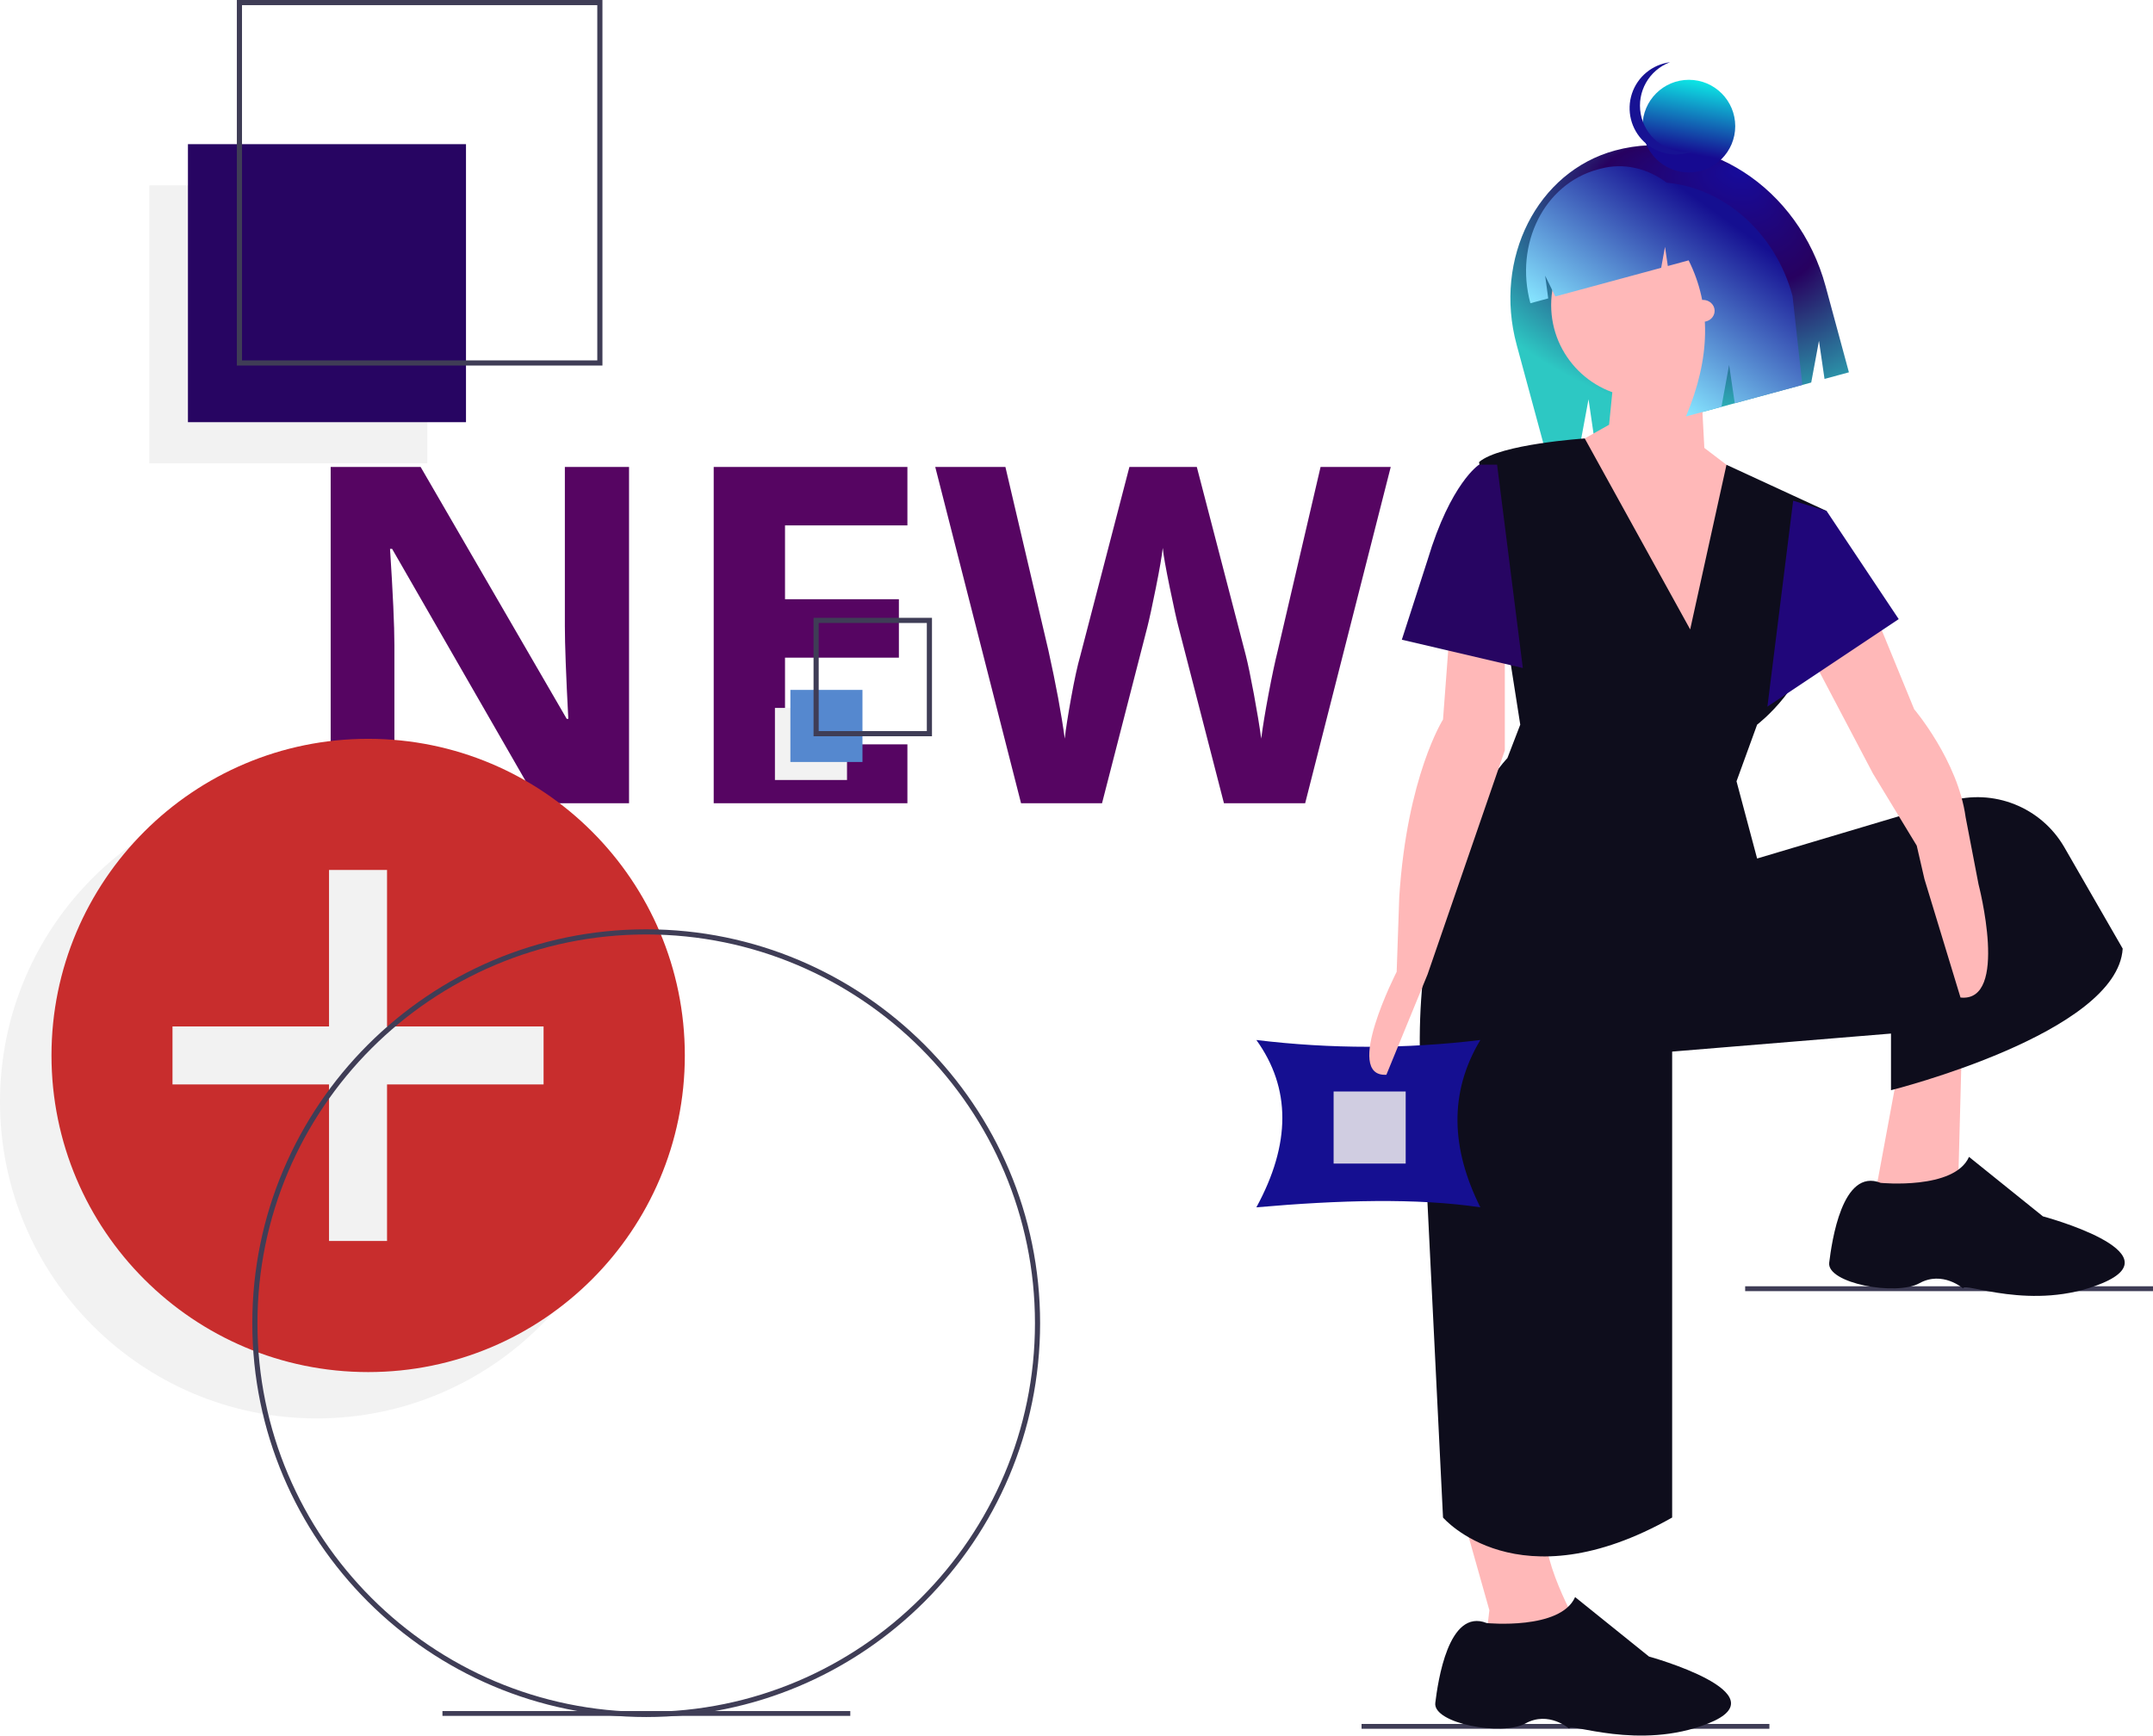
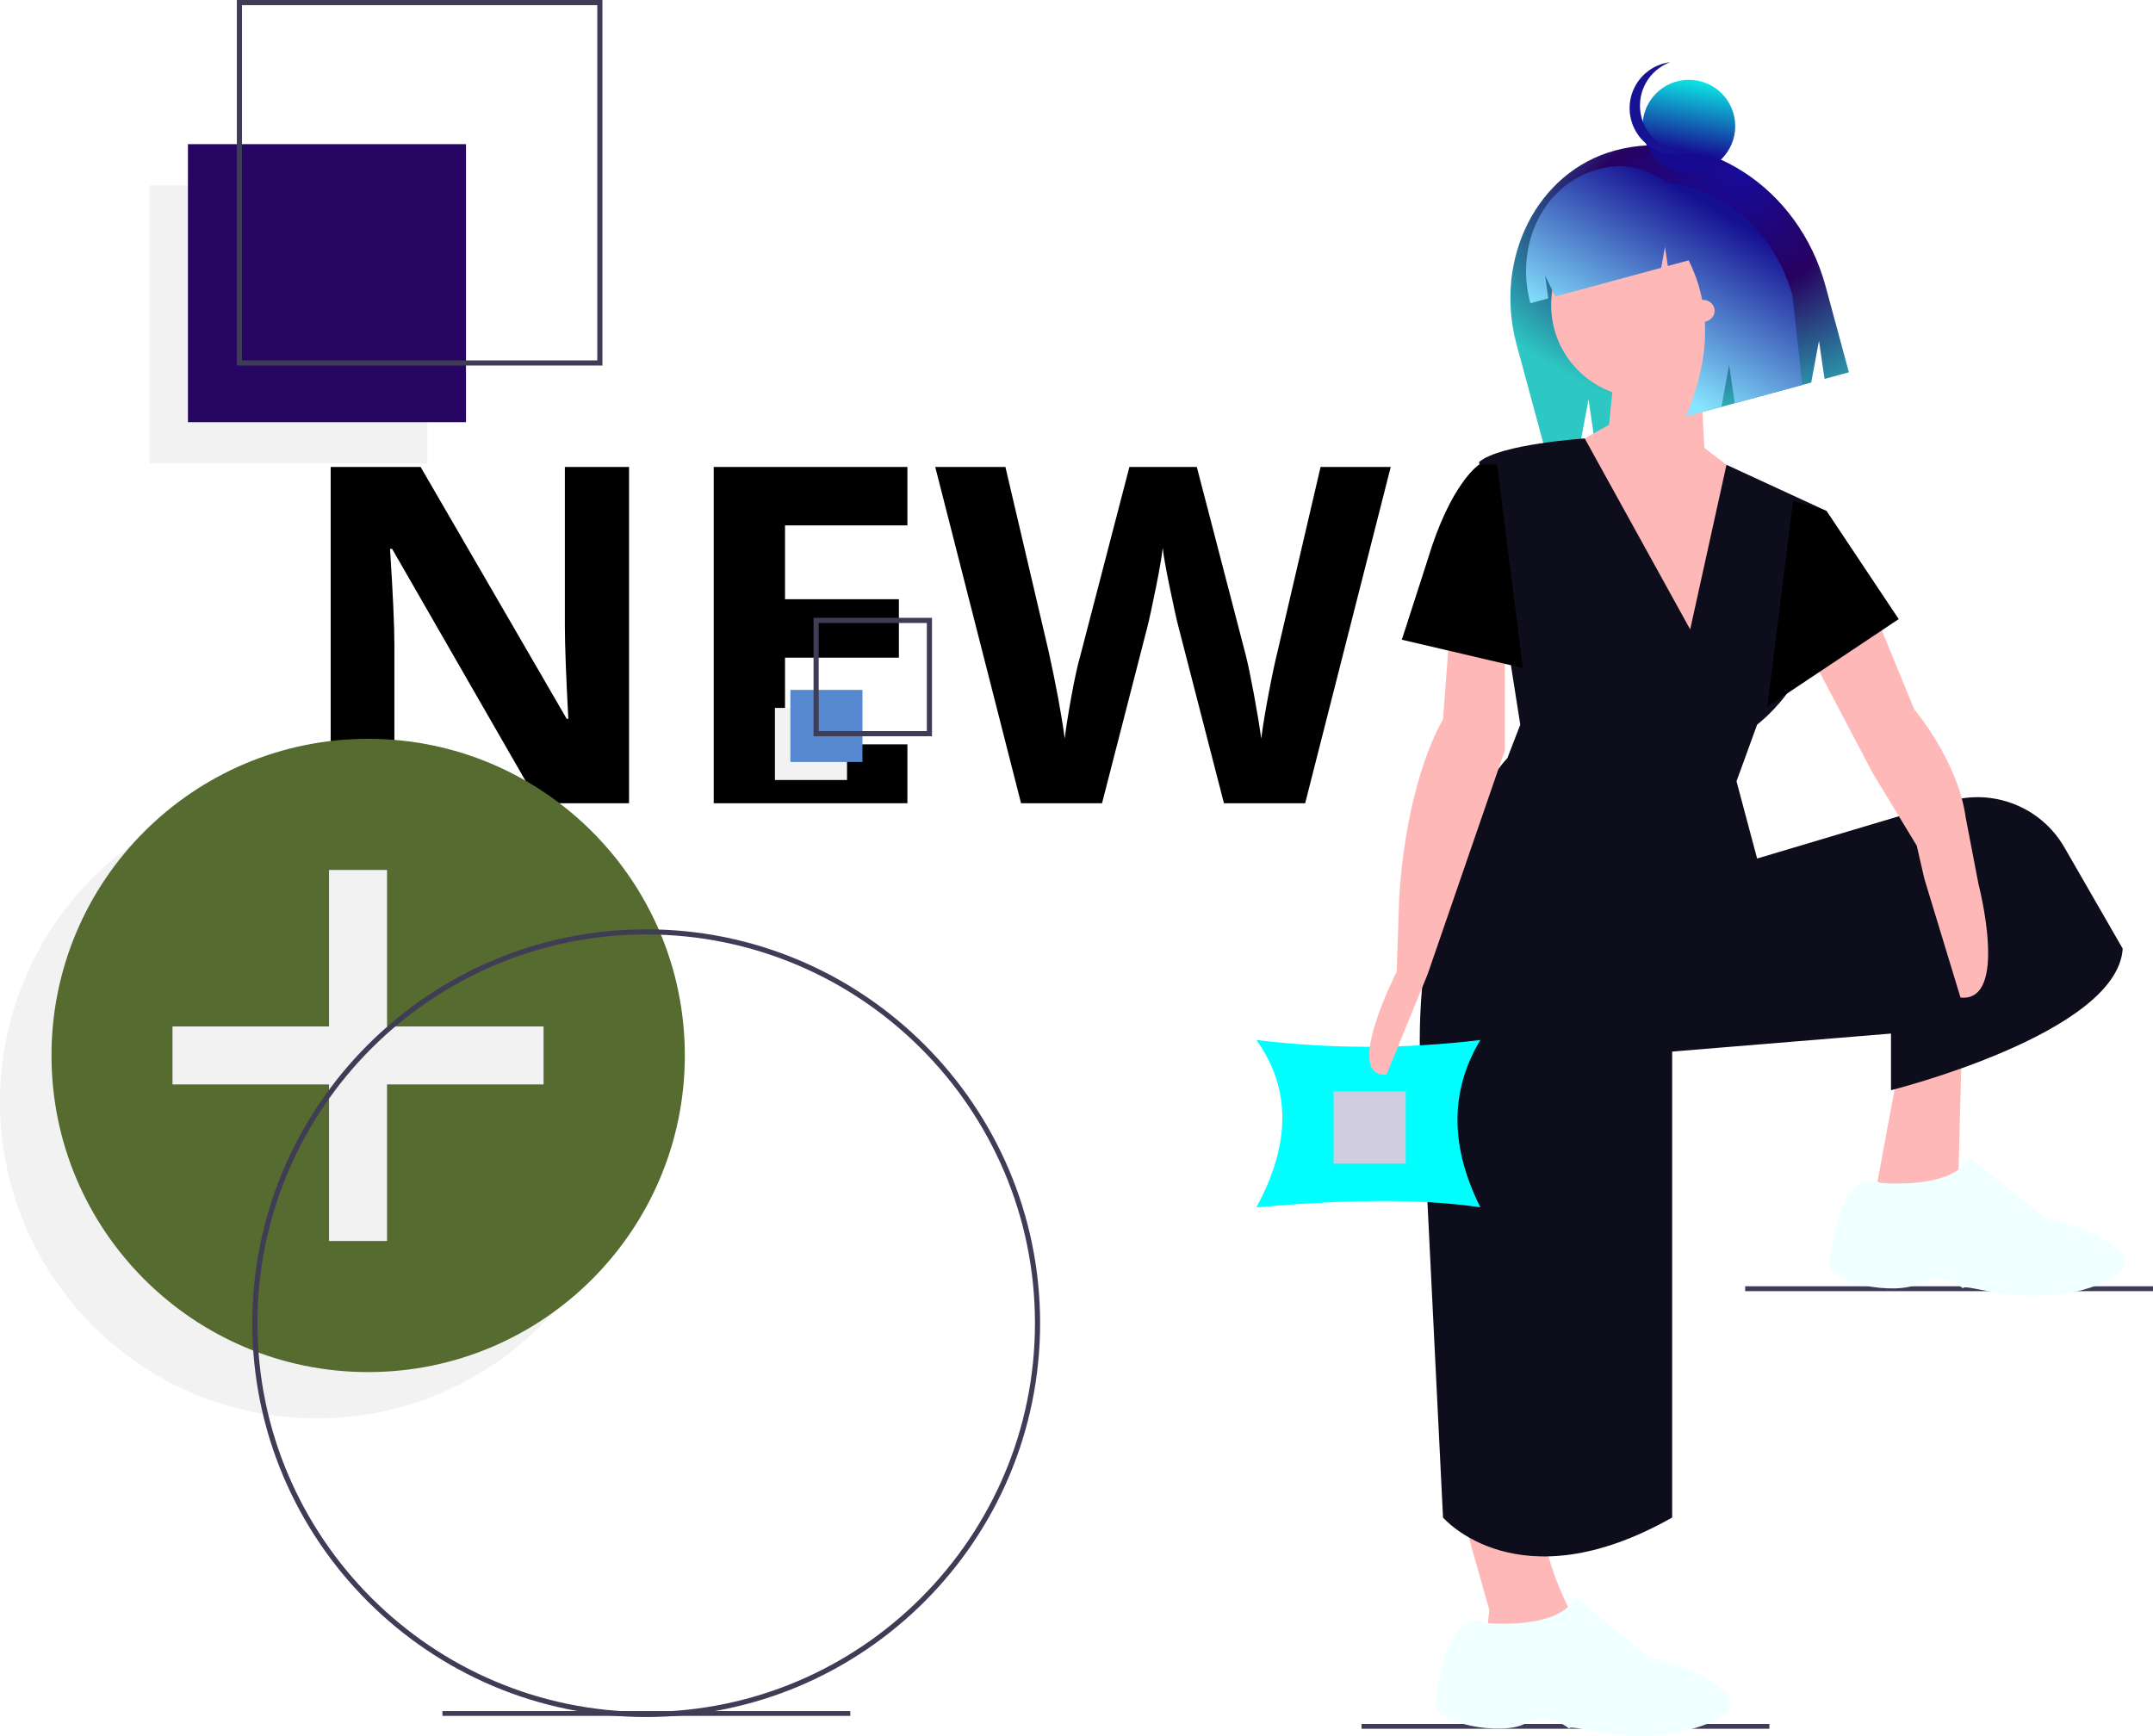
- <svg xmlns="http://www.w3.org/2000/svg" viewBox="0 0 836.27 674.205" width="1115.027" height="898.94">
+ <svg xmlns="http://www.w3.org/2000/svg" style="isolation:isolate" viewBox="0 0 836.27 674.205" width="836.27pt" height="674.205pt">
  <defs>
-     <clipPath id="A">
-       <path d="M0 0h836.27v674.205H0z" />
+     <clipPath id="_clipPath_gXXL16ts9Dtj1Qh4E256xPu4zfOuRoJk">
+       <rect width="836.27" height="674.205" />
    </clipPath>
  </defs>
-   <g clip-path="url(#A)">
-     <path d="M244.335 181.394v130.638h-35.206l-56.83-98.827h-.804 0q1.698 26.181 1.698 37.35h0v61.477h-24.752V181.394h34.938l56.741 97.844h.626 0q-1.341-25.466-1.341-36.01h0v-61.834h24.93 0zm108.121 107.763v22.875h-75.238V181.394h75.238v22.696h-47.538v28.684h44.231v22.696h-44.231v33.687h47.538 0zm187.735-107.763l-33.24 130.638h-31.542l-17.693-68.625h0q-.983-3.664-3.351-15.146h0 0q-2.367-11.482-2.725-15.414h0 0q-.536 4.825-2.681 15.503h0 0q-2.144 10.678-3.306 15.236h0l-17.603 68.446h-31.453l-33.329-130.638h27.253L407.23 252.7h0q4.379 19.747 6.345 34.223h0 0q.536-5.093 2.457-15.771h0 0q1.921-10.678 3.619-16.576h0l19.033-73.182h26.181l19.032 73.182h0q1.251 4.915 3.128 15.012h0 0q1.876 10.097 2.859 17.335h0 0q.894-6.97 2.86-17.38h0 0q1.965-10.41 3.574-16.843h0l16.62-71.306h27.253 0z" fill="#560562" />
-     <circle vector-effect="non-scaling-stroke" cx="123" cy="428" r="123" fill="#f2f2f2" />
-     <path d="M20 410c0-67.886 55.114-123 123-123s123 55.114 123 123-55.114 123-123 123S20 477.886 20 410zm47-11.267h144.135v22.534H67v-22.534h0zm83.335-60.801v144.136H127.8V337.932h22.535 0zM127.8 398.733h22.535v22.534H127.8v-22.534z" fill-rule="evenodd" fill="#c82d2d" />
-     <path d="M58 72h108v108H58V72z" fill="#f2f2f2" />
-     <path d="M73 56h108v108H73V56z" fill="#270562" />
-     <path d="M171.858 664.676H330.27v1.875H171.858v-1.875zM234 142H92V0h142v142zm-140-2h138V2H94v138z" fill="#3f3d56" />
-     <path d="M301 275h28v28h-28v-28z" fill="#f2f2f2" />
-     <path d="M307 268h28v28h-28v-28z" fill="#5588cf" />
-     <path d="M362 286h-46v-46h46v46zm-44-2h42v-42h-42v42zm-67 383c-84.364 0-153-68.636-153-153s68.636-153 153-153 153 68.636 153 153-68.636 153-153 153zm0-304c-83.262 0-151 67.738-151 151s67.738 151 151 151 151-67.738 151-151-67.738-151-151-151zm277.857 306.676H687.27v1.875H528.857v-1.875zm149-170H836.27v1.875H677.857v-1.875z" fill="#3f3d56" />
-     <radialGradient id="B" fx=".7" fy=".111" cx=".5" cy=".5" r=".5" gradientTransform="matrix(191.846,34,26.821,120.667,538.41,28.667)" gradientUnits="userSpaceOnUse">
-       <stop offset="1.25%" stop-color="#170b99" />
-       <stop offset="43.75%" stop-color="#270160" />
-       <stop offset="97.917%" stop-color="#2dc8c3" />
+   <g clip-path="url(#_clipPath_gXXL16ts9Dtj1Qh4E256xPu4zfOuRoJk)">
+     <path d=" M 244.335 181.394 L 244.335 312.032 L 209.129 312.032 L 152.299 213.205 L 151.495 213.205 L 151.495 213.205 Q 153.193 239.386 153.193 250.555 L 153.193 250.555 L 153.193 312.032 L 128.441 312.032 L 128.441 181.394 L 163.379 181.394 L 220.12 279.238 L 220.746 279.238 L 220.746 279.238 Q 219.405 253.772 219.405 243.228 L 219.405 243.228 L 219.405 181.394 L 244.335 181.394 L 244.335 181.394 Z  M 352.456 289.157 L 352.456 312.032 L 277.218 312.032 L 277.218 181.394 L 352.456 181.394 L 352.456 204.09 L 304.918 204.09 L 304.918 232.774 L 349.149 232.774 L 349.149 255.47 L 304.918 255.47 L 304.918 289.157 L 352.456 289.157 L 352.456 289.157 Z  M 540.191 181.394 L 506.951 312.032 L 475.409 312.032 L 457.716 243.407 L 457.716 243.407 Q 456.733 239.743 454.365 228.261 L 454.365 228.261 L 454.365 228.261 Q 451.998 216.779 451.64 212.847 L 451.64 212.847 L 451.64 212.847 Q 451.104 217.672 448.959 228.35 L 448.959 228.35 L 448.959 228.35 Q 446.815 239.028 445.653 243.586 L 445.653 243.586 L 428.05 312.032 L 396.597 312.032 L 363.268 181.394 L 390.521 181.394 L 407.23 252.7 L 407.23 252.7 Q 411.609 272.447 413.575 286.923 L 413.575 286.923 L 413.575 286.923 Q 414.111 281.83 416.032 271.152 L 416.032 271.152 L 416.032 271.152 Q 417.953 260.474 419.651 254.576 L 419.651 254.576 L 438.684 181.394 L 464.865 181.394 L 483.897 254.576 L 483.897 254.576 Q 485.148 259.491 487.025 269.588 L 487.025 269.588 L 487.025 269.588 Q 488.901 279.685 489.884 286.923 L 489.884 286.923 L 489.884 286.923 Q 490.778 279.953 492.744 269.543 L 492.744 269.543 L 492.744 269.543 Q 494.709 259.133 496.318 252.7 L 496.318 252.7 L 512.938 181.394 L 540.191 181.394 L 540.191 181.394 Z " fill="black" />
+     <circle vector-effect="non-scaling-stroke" cx="123" cy="428" r="123" fill="rgb(242,242,242)" />
+     <path d=" M 20 410 C 20 342.114 75.114 287 143 287 C 210.886 287 266 342.114 266 410 C 266 477.886 210.886 533 143 533 C 75.114 533 20 477.886 20 410 Z  M 67 398.733 L 211.135 398.733 L 211.135 421.267 L 67 421.267 L 67 398.733 L 67 398.733 Z  M 150.335 337.932 L 150.335 482.068 L 127.8 482.068 L 127.8 337.932 L 150.335 337.932 L 150.335 337.932 Z  M 127.8 398.733 L 150.335 398.733 L 150.335 421.267 L 127.8 421.267 L 127.8 398.733 Z " fill-rule="evenodd" fill="darkolivegreen" />
+     <path d=" M 58 72 L 166 72 L 166 180 L 58 180 L 58 72 Z " fill="rgb(242,242,242)" />
+     <path d=" M 73 56 L 181 56 L 181 164 L 73 164 L 73 56 Z " fill="rgb(39,5,98)" />
+     <path d=" M 171.858 664.676 L 330.27 664.676 L 330.27 666.551 L 171.858 666.551 L 171.858 664.676 Z  M 234 142 L 92 142 L 92 0 L 234 0 L 234 142 Z  M 94 140 L 232 140 L 232 2 L 94 2 L 94 140 Z " fill="rgb(63,61,86)" />
+     <path d=" M 301 275 L 329 275 L 329 303 L 301 303 L 301 275 Z " fill="rgb(242,242,242)" />
+     <path d=" M 307 268 L 335 268 L 335 296 L 307 296 L 307 268 Z " fill="rgb(85,136,207)" />
+     <path d=" M 362 286 L 316 286 L 316 240 L 362 240 L 362 286 Z  M 318 284 L 360 284 L 360 242 L 318 242 L 318 284 Z  M 251 667 C 166.636 667 98 598.364 98 514 C 98 429.636 166.636 361 251 361 C 335.364 361 404 429.636 404 514 C 404 598.364 335.364 667 251 667 Z  M 251 363 C 167.738 363 100 430.738 100 514 C 100 597.262 167.738 665 251 665 C 334.262 665 402 597.262 402 514 C 402 430.738 334.262 363 251 363 Z  M 528.857 669.676 L 687.27 669.676 L 687.27 671.551 L 528.857 671.551 L 528.857 669.676 Z  M 677.857 499.676 L 836.27 499.676 L 836.27 501.551 L 677.857 501.551 L 677.857 499.676 Z " fill="rgb(63,61,86)" />
+     <radialGradient id="_rgradient_3" fx="0.7" fy="0.111" cx="0.5" cy="0.5" r="0.5" gradientTransform="matrix(191.846,34,26.821,120.667,538.41,28.667)" gradientUnits="userSpaceOnUse">
+       <stop offset="1.25%" stop-opacity="1" style="stop-color:rgb(23,11,153)" />
+       <stop offset="43.75%" stop-opacity="1" style="stop-color:rgb(39,1,96)" />
+       <stop offset="97.917%" stop-opacity="1" style="stop-color:rgb(45,200,195)" />
    </radialGradient>
-     <path d="M627.314 58.463h0c-30.181 8.176-47.293 41.957-38.219 75.451l11.528 42.555 13.088-3.545 3.306-17.82 2.377 16.28 84.125-22.789 3.005-16.2 2.161 14.8 9.472-2.566-9.052-33.413c-10.441-38.543-47.06-62.162-81.791-52.754v.001z" fill="url(#B)" />
-     <g fill="#ffb8b8">
-       <path d="M565.5 579.5l13 46-2 17 38-8s-16-27-14-41l-35-14zm172-165l-10 54 33-5L762 407l-24.5 7.5h0z" />
-       <circle vector-effect="non-scaling-stroke" cx="638.5" cy="118.5" r="36" />
-       <path d="M627 145l-2 20-16 9 42 93 32-77-21-16-2-38-33 9h0z" />
+     <path d=" M 627.314 58.463 L 627.314 58.463 C 597.133 66.639 580.021 100.42 589.095 133.914 L 600.623 176.469 L 613.711 172.924 L 617.017 155.104 L 619.394 171.384 L 703.519 148.595 L 706.524 132.395 L 708.685 147.195 L 718.157 144.629 L 709.105 111.216 C 698.664 72.673 662.045 49.054 627.314 58.462 L 627.314 58.463 Z " fill="url(#_rgradient_3)" />
+     <g>
+       <path d=" M 565.5 579.5 L 578.5 625.5 L 576.5 642.5 L 614.5 634.5 C 614.5 634.5 598.5 607.5 600.5 593.5 L 565.5 579.5 Z  M 737.5 414.5 L 727.5 468.5 L 760.5 463.5 L 762 407 L 737.5 414.5 L 737.5 414.5 Z " fill="rgb(255,184,184)" />
+       <circle vector-effect="non-scaling-stroke" cx="638.5" cy="118.5" r="36" fill="rgb(255,184,184)" />
+       <path d=" M 627 145 L 625 165 L 609 174 L 651 267 L 683 190 L 662 174 L 660 136 L 627 145 L 627 145 Z " fill="rgb(255,184,184)" />
    </g>
-     <path d="M656.5 244.5l-40.955-74.181S582.5 172.5 574.5 179.5l16 102-5 13s-41 42-33 133l8 162s29 34 89 0v-181l85-7v22s88-22 90-55l-22.638-39.319c-9.005-15.637-27.573-23.039-44.866-17.886L682.5 333.5l-8-30 8-22s21-16 21-37l6-46-38.899-17.947L656.5 244.5z" fill="#0e0d1c" />
-     <path d="M727.5 236.5l16 39s17 20 20 42l5 26s12 46-7 44l-14-46-3-13-17-28-25.085-47.68L727.5 236.5z" fill="#ffb8b8" />
-     <g fill="#0e0d1c">
-       <path d="M730.5 459.5s28.615 2.807 34.307-10.097L793.5 472.5s51.965 13.917 23 26c-27 11.263-54-.762-54 2 0 0-8-7-17-2s-36 0-35-8 5-37 20-31zm-153 171s28.615 2.807 34.307-10.097L640.5 643.5s52.166 14.409 23 26c-26.972 10.719-53.986-.597-54 2 0 0-8-7-17-2s-36 0-35-8 5-37 20-31z" />
+     <path d=" M 656.5 244.5 L 615.545 170.319 C 615.545 170.319 582.5 172.5 574.5 179.5 L 590.5 281.5 L 585.5 294.5 C 585.5 294.5 544.5 336.5 552.5 427.5 C 552.5 427.5 560.5 589.5 560.5 589.5 C 560.5 589.5 589.5 623.5 649.5 589.5 L 649.5 408.5 L 734.5 401.5 L 734.5 423.5 C 734.5 423.5 822.5 401.5 824.5 368.5 L 801.862 329.181 C 792.857 313.544 774.289 306.142 756.996 311.295 L 682.5 333.5 L 674.5 303.5 L 682.5 281.5 C 682.5 281.5 703.5 265.5 703.5 244.5 C 703.5 244.5 709.5 198.5 709.5 198.5 L 670.601 180.553 L 656.5 244.5 Z " fill="rgb(14,13,28)" />
+     <path d=" M 727.5 236.5 L 743.5 275.5 C 743.5 275.5 760.5 295.5 763.5 317.5 L 768.5 343.5 C 768.5 343.5 780.5 389.5 761.5 387.5 C 761.5 387.5 747.5 341.5 747.5 341.5 L 744.5 328.5 L 727.5 300.5 L 702.415 252.82 L 727.5 236.5 Z " fill="rgb(255,184,184)" />
+     <g>
+       <path d=" M 730.5 459.5 C 730.5 459.5 759.115 462.307 764.807 449.403 L 793.5 472.5 C 793.5 472.5 845.465 486.417 816.5 498.5 C 789.5 509.763 762.5 497.738 762.5 500.5 C 762.5 500.5 754.5 493.5 745.5 498.5 C 736.5 503.5 709.5 498.5 710.5 490.5 C 711.5 482.5 715.5 453.5 730.5 459.5 Z " fill="azure" />
+       <path d=" M 577.5 630.5 C 577.5 630.5 606.115 633.307 611.807 620.403 L 640.5 643.5 C 640.5 643.5 692.666 657.909 663.5 669.5 C 636.528 680.219 609.514 668.903 609.5 671.5 C 609.5 671.5 601.5 664.5 592.5 669.5 C 583.5 674.5 556.5 669.5 557.5 661.5 C 558.5 653.5 562.5 624.5 577.5 630.5 Z " fill="azure" />
+       <path d=" M 696.5 194.5 L 709.5 198.5 L 737.5 240.5 L 686.5 274.5 L 696.5 194.5 Z " fill="black" />
+       <linearGradient id="_lgradient_8" x1="0.203" y1="0.689" x2="0.585" y2="0.102" gradientTransform="matrix(107.326,0,0,97.203,592.747,64.571)" gradientUnits="userSpaceOnUse">
+         <stop offset="0%" stop-opacity="1" style="stop-color:rgb(134,229,255)" />
+         <stop offset="100%" stop-opacity="1" style="stop-color:rgb(21,15,145)" />
+       </linearGradient>
+       <path d=" M 647.375 70.961 C 639.974 65.382 630.669 63.1 621.635 65.547 L 620.562 65.838 C 599.876 71.442 588.177 94.703 594.432 117.794 L 594.432 117.794 L 601.363 115.916 L 600.174 107.092 L 604.123 115.168 L 645.233 104.032 L 646.724 95.89 L 647.816 103.332 L 655.904 101.141 Q 669.181 127.721 654.868 161.774 L 668.645 158.042 L 671.628 141.759 L 673.811 156.643 L 700.073 149.529 L 696.257 114.97 C 689.53 90.137 669.396 72.987 647.374 70.961 L 647.375 70.961 Z " fill="url(#_lgradient_8)" />
+       <linearGradient id="_lgradient_9" x1="0.653" y1="0.836" x2="0.815" y2="-0.074" gradientTransform="matrix(36,0,0,36,638,31)" gradientUnits="userSpaceOnUse">
+         <stop offset="1.25%" stop-opacity="1" style="stop-color:rgb(22,10,145)" />
+         <stop offset="96.667%" stop-opacity="1" style="stop-color:rgb(12,255,239)" />
+       </linearGradient>
+       <circle vector-effect="non-scaling-stroke" cx="656" cy="49" r="18" fill="url(#_lgradient_9)" />
+       <path d=" M 655 59 C 646.302 59.005 638.847 52.786 637.291 44.228 C 635.735 35.67 640.524 27.225 648.667 24.168 C 641.791 25.051 636.035 29.806 633.869 36.392 C 631.704 42.977 633.514 50.22 638.524 55.012 C 643.534 59.803 650.852 61.289 657.334 58.832 C 656.56 58.938 655.781 58.994 655 59 L 655 59 Z " fill="rgb(23,18,147)" />
    </g>
-     <path d="M696.5 194.5l13 4 28 42-51 34 10-80z" fill="#20067a" />
-     <linearGradient id="C" x1="614.5" y1="131.5" x2="655.5" y2="74.5" gradientUnits="userSpaceOnUse">
-       <stop offset="0%" stop-color="#86e5ff" />
-       <stop offset="100%" stop-color="#150f91" />
-     </linearGradient>
-     <path d="M647.375 70.961c-7.401-5.579-16.706-7.861-25.74-5.414l-1.073.291c-20.686 5.604-32.385 28.865-26.13 51.956h0l6.931-1.878-1.189-8.824 3.949 8.076 41.11-11.136 1.491-8.142 1.092 7.442 8.088-2.191q13.277 26.58-1.036 60.633l13.777-3.732 2.983-16.283 2.183 14.884 26.262-7.114-3.816-34.559c-6.727-24.833-26.861-41.983-48.883-44.009h.001z" fill="url(#C)" />
-     <linearGradient id="D" x1="661.508" y1="61.103" x2="667.333" y2="28.333" gradientUnits="userSpaceOnUse">
-       <stop offset="1.25%" stop-color="#160a91" />
-       <stop offset="96.667%" stop-color="#0cffef" />
-     </linearGradient>
-     <circle vector-effect="non-scaling-stroke" cx="656" cy="49" r="18" fill="url(#D)" />
-     <path d="M655 59a17.99 17.99 0 0 1-6.333-34.832 17.99 17.99 0 0 0-10.143 30.844 17.99 17.99 0 0 0 18.81 3.82c-.774.106-1.553.162-2.334.168h0z" fill="#171293" />
-     <ellipse vector-effect="non-scaling-stroke" cx="661.5" cy="120.75" rx="4.5" ry="4.25" fill="#ffb8b8" />
-     <path d="M575 469c-24.755-3.685-54.742-2.828-87 0q20.173-36.99 0-65a360.92 360.92 0 0 0 87 0c-12.389 20.626-11.296 42.384 0 65z" fill="#150f91" />
-     <path d="M563.5 239.5l-3 40s-14 22-17 69l-1 29s-21 41-4 40l16-39 30-87v-42l-21-10z" fill="#ffb8b8" />
-     <path d="M581.5 180.5h-7s-11 7-20 37l-10 31 47 11-10-79z" fill="#270562" />
-     <path d="M518 424h28v28h-28v-28z" fill="#d0cde1" />
+     <ellipse vector-effect="non-scaling-stroke" cx="661.5" cy="120.75" rx="4.5" ry="4.25" fill="rgb(255,184,184)" />
+     <path d=" M 575 469 C 550.245 465.315 520.258 466.172 488 469 Q 508.173 432.01 488 404 C 516.894 407.508 546.106 407.508 575 404 C 562.611 424.626 563.704 446.384 575 469 Z " fill="cyan" />
+     <path d=" M 563.5 239.5 L 560.5 279.5 C 560.5 279.5 546.5 301.5 543.5 348.5 L 542.5 377.5 C 542.5 377.5 521.5 418.5 538.5 417.5 C 538.5 417.5 554.5 378.5 554.5 378.5 L 584.5 291.5 L 584.5 249.5 L 563.5 239.5 Z " fill="rgb(255,184,184)" />
+     <path d=" M 581.5 180.5 L 574.5 180.5 C 574.5 180.5 563.5 187.5 554.5 217.5 C 554.5 217.5 544.5 248.5 544.5 248.5 L 591.5 259.5 L 581.5 180.5 Z " fill="black" />
+     <path d=" M 518 424 L 546 424 L 546 452 L 518 452 L 518 424 Z " fill="rgb(208,205,225)" />
  </g>
</svg>
